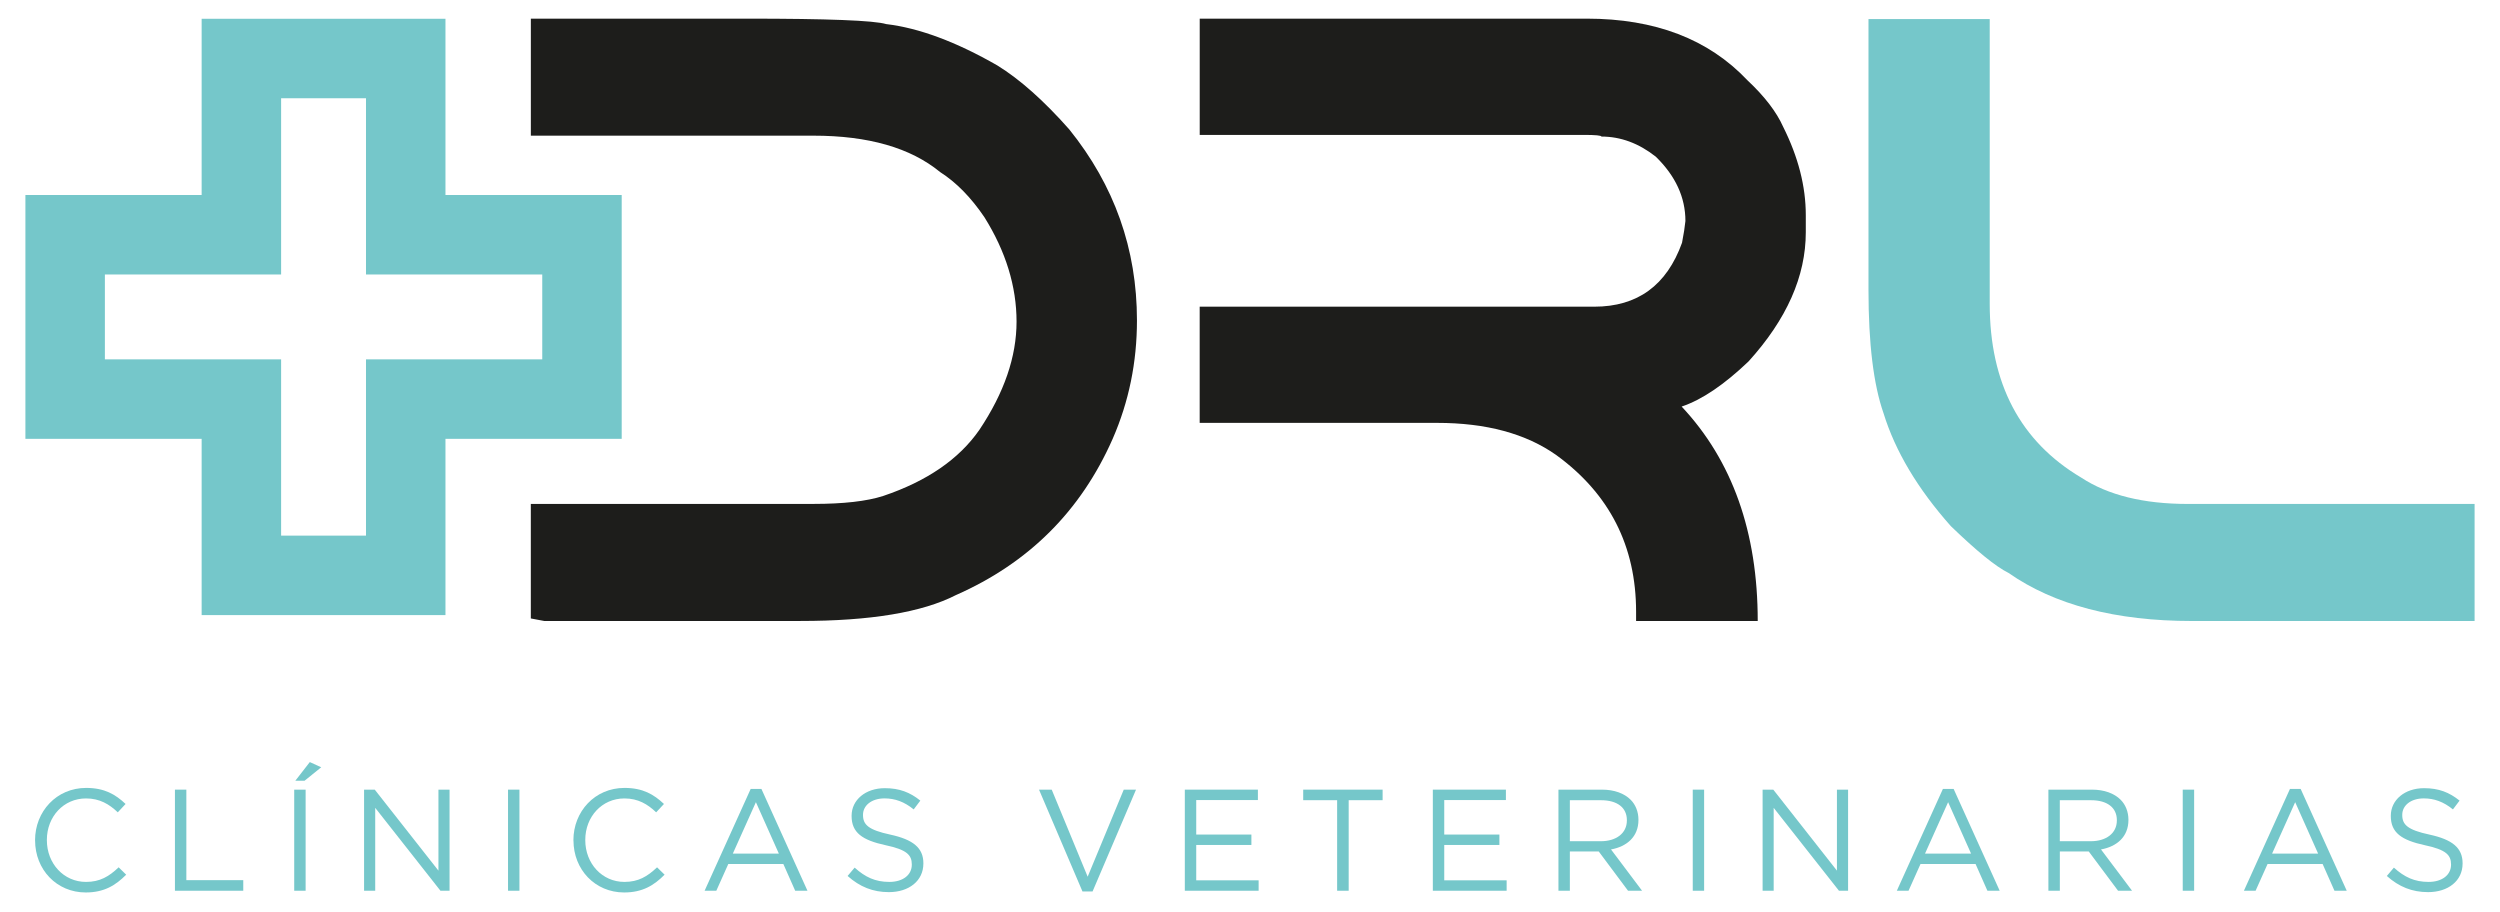
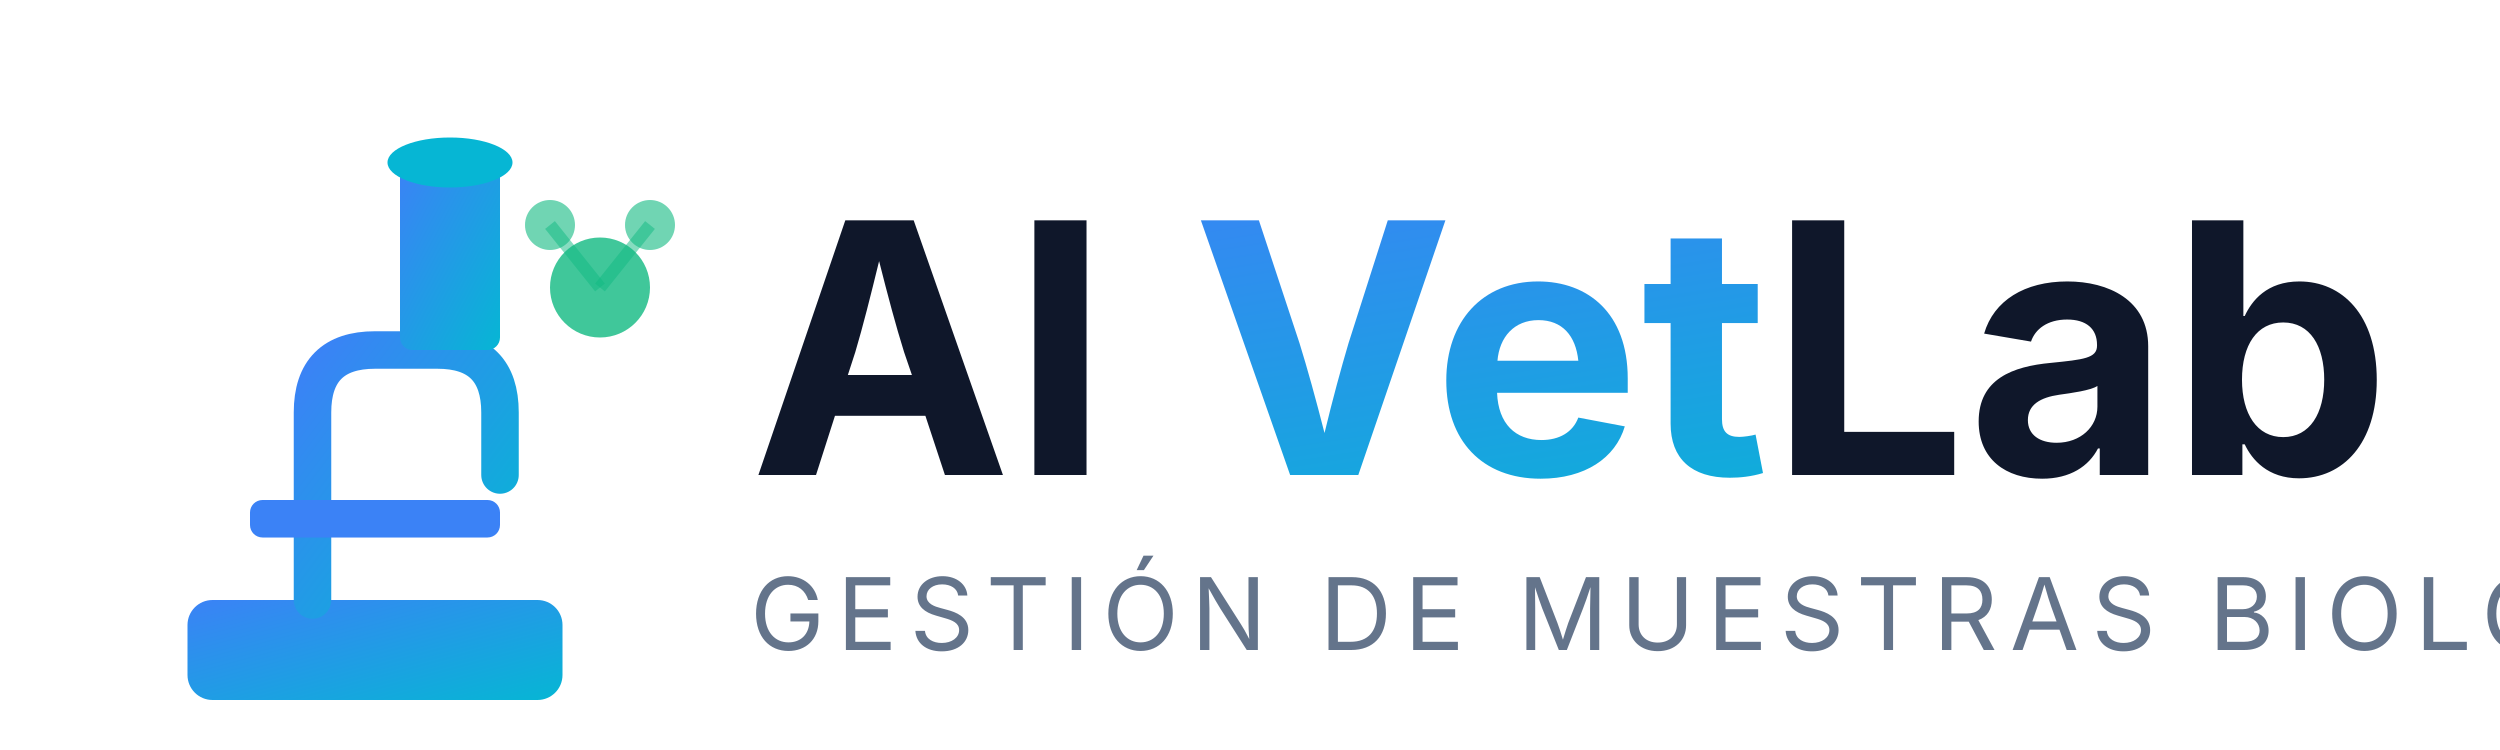
- <svg xmlns="http://www.w3.org/2000/svg" id="Capa_1" data-name="Capa 1" viewBox="0 0 753.7 274.68">
+ <svg xmlns="http://www.w3.org/2000/svg" viewBox="0 0 200 60">
  <defs>
-     <style>      .cls-1 {        fill: #75c7ca;      }      .cls-1, .cls-2 {        stroke-width: 0px;      }      .cls-2 {        fill: #1d1d1b;      }    </style>
+     <linearGradient id="logoGradient" x1="0%" y1="0%" x2="100%" y2="100%">
+       <stop offset="0%" style="stop-color:#3b82f6" />
+       <stop offset="100%" style="stop-color:#06b6d4" />
+     </linearGradient>
  </defs>
-   <path class="cls-1" d="m10.57,253.38v-.08c0-8.62,6.44-15.76,15.41-15.76,5.52,0,8.84,1.96,11.88,4.84l-2.35,2.52c-2.57-2.44-5.44-4.19-9.58-4.19-6.75,0-11.8,5.49-11.8,12.49v.1c0,7.05,5.09,12.58,11.8,12.58,4.18,0,6.92-1.62,9.84-4.4l2.27,2.22c-3.18,3.22-6.66,5.36-12.19,5.36-8.79,0-15.27-6.92-15.27-15.68" />
-   <polyline class="cls-1" points="52.74 238.06 56.18 238.06 56.18 265.35 73.34 265.35 73.34 268.54 52.74 268.54 52.74 238.06" />
-   <path class="cls-1" d="m88.7,238.06h3.44v30.48h-3.44v-30.48Zm4.7-8.31l3.44,1.57-5.01,4.05h-2.79l4.35-5.61Z" />
-   <polyline class="cls-1" points="109.76 238.06 112.98 238.06 132.18 262.48 132.18 238.06 135.53 238.06 135.53 268.54 132.79 268.54 113.12 243.55 113.12 268.54 109.76 268.54 109.76 238.06" />
-   <rect class="cls-1" x="153.16" y="238.06" width="3.44" height="30.48" />
-   <path class="cls-1" d="m172.87,253.38v-.08c0-8.62,6.44-15.76,15.41-15.76,5.53,0,8.84,1.96,11.89,4.84l-2.35,2.52c-2.56-2.44-5.44-4.19-9.57-4.19-6.75,0-11.8,5.49-11.8,12.49v.1c0,7.05,5.09,12.58,11.8,12.58,4.18,0,6.92-1.62,9.84-4.4l2.27,2.22c-3.18,3.22-6.66,5.36-12.19,5.36-8.79,0-15.28-6.92-15.28-15.68" />
-   <path class="cls-1" d="m226.32,237.84h3.23l13.88,30.69h-3.7l-3.57-8.06h-16.59l-3.61,8.06h-3.53l13.89-30.69m8.49,19.51l-6.92-15.51-6.96,15.51h13.88Z" />
-   <path class="cls-1" d="m255.53,264.09l2.13-2.52c3.18,2.87,6.22,4.31,10.44,4.31s6.79-2.18,6.79-5.18v-.1c0-2.83-1.52-4.44-7.92-5.79-7.01-1.52-10.23-3.78-10.23-8.79v-.09c0-4.79,4.22-8.31,10.01-8.31,4.44,0,7.62,1.26,10.71,3.75l-2,2.65c-2.83-2.31-5.66-3.32-8.79-3.32-3.96,0-6.49,2.18-6.49,4.93v.08c0,2.88,1.57,4.49,8.27,5.92,6.79,1.48,9.93,3.96,9.93,8.62v.09c0,5.22-4.35,8.62-10.4,8.62-4.83,0-8.79-1.61-12.45-4.88" />
-   <polyline class="cls-1" points="313.24 238.06 317.07 238.06 327.91 264.31 338.79 238.06 342.49 238.06 329.39 268.75 326.34 268.75 313.24 238.06" />
-   <polyline class="cls-1" points="357.2 238.06 379.23 238.06 379.23 241.2 360.64 241.2 360.64 251.6 377.27 251.6 377.27 254.74 360.64 254.74 360.64 265.4 379.45 265.4 379.45 268.54 357.2 268.54 357.2 238.06" />
-   <polyline class="cls-1" points="403.12 241.24 392.89 241.24 392.89 238.06 416.83 238.06 416.83 241.24 406.6 241.24 406.6 268.54 403.12 268.54 403.12 241.24" />
-   <polyline class="cls-1" points="431.97 238.06 454 238.06 454 241.2 435.41 241.2 435.41 251.6 452.04 251.6 452.04 254.74 435.41 254.74 435.41 265.4 454.22 265.4 454.22 268.54 431.97 268.54 431.97 238.06" />
-   <path class="cls-1" d="m469.84,238.06h13.11c3.74,0,6.74,1.13,8.66,3.05,1.48,1.48,2.35,3.62,2.35,6.02v.08c0,5.05-3.49,8.01-8.27,8.88l9.36,12.45h-4.23l-8.84-11.85h-8.7v11.85h-3.44v-30.48m12.8,15.55c4.56,0,7.83-2.35,7.83-6.27v-.09c0-3.75-2.87-6-7.79-6h-9.4v12.36h9.36Z" />
-   <rect class="cls-1" x="510.33" y="238.06" width="3.43" height="30.48" />
-   <polyline class="cls-1" points="531.39 238.06 534.61 238.06 553.8 262.48 553.8 238.06 557.16 238.06 557.16 268.54 554.41 268.54 534.73 243.55 534.73 268.54 531.39 268.54 531.39 238.06" />
-   <path class="cls-1" d="m585.75,237.84h3.23l13.88,30.69h-3.7l-3.57-8.06h-16.59l-3.61,8.06h-3.53l13.89-30.69m8.49,19.51l-6.92-15.51-6.97,15.51h13.88Z" />
-   <path class="cls-1" d="m617.56,238.06h13.11c3.74,0,6.74,1.13,8.66,3.05,1.48,1.48,2.35,3.62,2.35,6.02v.08c0,5.05-3.48,8.01-8.27,8.88l9.36,12.45h-4.22l-8.84-11.85h-8.71v11.85h-3.45v-30.48m12.8,15.55c4.57,0,7.84-2.35,7.84-6.27v-.09c0-3.75-2.87-6-7.79-6h-9.41v12.36h9.36Z" />
-   <rect class="cls-1" x="658.05" y="238.06" width="3.44" height="30.48" />
-   <path class="cls-1" d="m690.38,237.84h3.22l13.89,30.69h-3.7l-3.57-8.06h-16.59l-3.61,8.06h-3.52l13.88-30.69m8.49,19.51l-6.92-15.51-6.96,15.51h13.88Z" />
-   <path class="cls-1" d="m719.58,264.09l2.13-2.52c3.18,2.87,6.23,4.31,10.44,4.31s6.79-2.18,6.79-5.18v-.1c0-2.83-1.52-4.44-7.92-5.79-7.01-1.52-10.24-3.78-10.24-8.79v-.09c0-4.79,4.23-8.31,10.02-8.31,4.45,0,7.62,1.26,10.71,3.75l-2,2.65c-2.83-2.31-5.66-3.32-8.79-3.32-3.96,0-6.49,2.18-6.49,4.93v.08c0,2.88,1.56,4.49,8.27,5.92,6.79,1.48,9.92,3.96,9.92,8.62v.09c0,5.22-4.35,8.62-10.4,8.62-4.83,0-8.79-1.61-12.45-4.88" />
-   <path class="cls-2" d="m225.07,5.62c24.45,0,38.48.55,42.09,1.64,9.91,1.18,21.09,5.34,33.52,12.47,6.81,4.2,14.03,10.63,21.68,19.28,13.61,16.89,20.41,36.08,20.41,57.59,0,12.6-2.43,24.49-7.31,35.67-9.58,21.76-25.33,37.47-47.26,47.13-10.16,5.21-25.79,7.81-46.88,7.81h-77.25l-4.04-.76v-34.53h85.19c9.07,0,16.09-.8,21.05-2.4,13.19-4.45,22.85-11.09,28.98-19.91,7.48-11.17,11.22-22.05,11.22-32.64s-3.23-21.17-9.7-31.5c-4.03-5.96-8.49-10.5-13.36-13.61-8.9-7.31-21.63-10.96-38.18-10.96h-85.19V5.62h65.03" />
-   <path class="cls-2" d="m361.68,5.62h116.69c20.58,0,36.71,6.18,48.39,18.53,5.22,4.88,8.82,9.58,10.84,14.11,4.54,9.07,6.81,17.94,6.81,26.59v5.17c0,13.27-5.76,26.26-17.26,38.94-7.39,7.06-14.12,11.59-20.17,13.61,15.29,16.3,22.94,37.85,22.94,64.65h-36.67v-2.77c0-19.83-8.02-35.58-24.07-47.26-9.16-6.47-21.13-9.7-35.92-9.7h-71.58v-35.03h118.96c13.03,0,21.85-6.43,26.46-19.28.51-2.6.84-4.79,1.02-6.55,0-7.14-2.99-13.61-8.95-19.41-5.12-4.03-10.58-6.05-16.38-6.05,0-.33-1.77-.5-5.29-.5h-115.81V5.62" />
-   <path class="cls-1" d="m563.31,5.75h36.55v85.82c0,24.03,9.19,41.5,27.59,52.42,8.07,5.3,18.78,7.94,32.14,7.94h86.45v35.29h-85.19c-23.02,0-41.46-4.83-55.32-14.49-3.87-1.93-9.66-6.64-17.39-14.11-10-11.26-16.76-22.6-20.29-34.03-3.03-8.65-4.54-21.05-4.54-37.18V5.75" />
-   <path class="cls-1" d="m134.3,185.44H60.79v-53.14H7.66V58.79h53.13V5.66h73.51v53.13h53.13v73.51h-53.13v53.14m-49.55-23.96h25.59v-53.14h53.14v-25.59h-53.14V29.62h-25.59v53.13H31.62v25.59h53.13v53.14Z" />
+   <g transform="translate(10, 8)">
+     <rect x="5" y="40" width="30" height="8" rx="2" fill="url(#logoGradient)" />
+     <path d="M15 40 L15 25 Q15 20 20 20 L25 20 Q30 20 30 25 L30 30" fill="none" stroke="url(#logoGradient)" stroke-width="3" stroke-linecap="round" />
+     <rect x="22" y="5" width="8" height="15" rx="1" fill="url(#logoGradient)" />
+     <ellipse cx="26" cy="5" rx="5" ry="2" fill="#06b6d4" />
+     <rect x="10" y="32" width="20" height="3" rx="1" fill="#3b82f6" />
+     <circle cx="38" cy="15" r="4" fill="#10b981" opacity="0.8" />
+     <circle cx="42" cy="10" r="2" fill="#10b981" opacity="0.6" />
+     <circle cx="34" cy="10" r="2" fill="#10b981" opacity="0.6" />
+     <line x1="38" y1="15" x2="42" y2="10" stroke="#10b981" stroke-width="1" opacity="0.5" />
+     <line x1="38" y1="15" x2="34" y2="10" stroke="#10b981" stroke-width="1" opacity="0.5" />
+   </g>
+   <text x="60" y="38" font-family="system-ui, -apple-system, sans-serif" font-size="28" font-weight="700" fill="#0f172a">
+     AI <tspan fill="url(#logoGradient)">Vet</tspan>Lab
+   </text>
+   <text x="60" y="52" font-family="system-ui, -apple-system, sans-serif" font-size="8" font-weight="400" fill="#64748b" letter-spacing="1">
+     GESTIÓN DE MUESTRAS BIOLÓGICAS
+   </text>
</svg>
